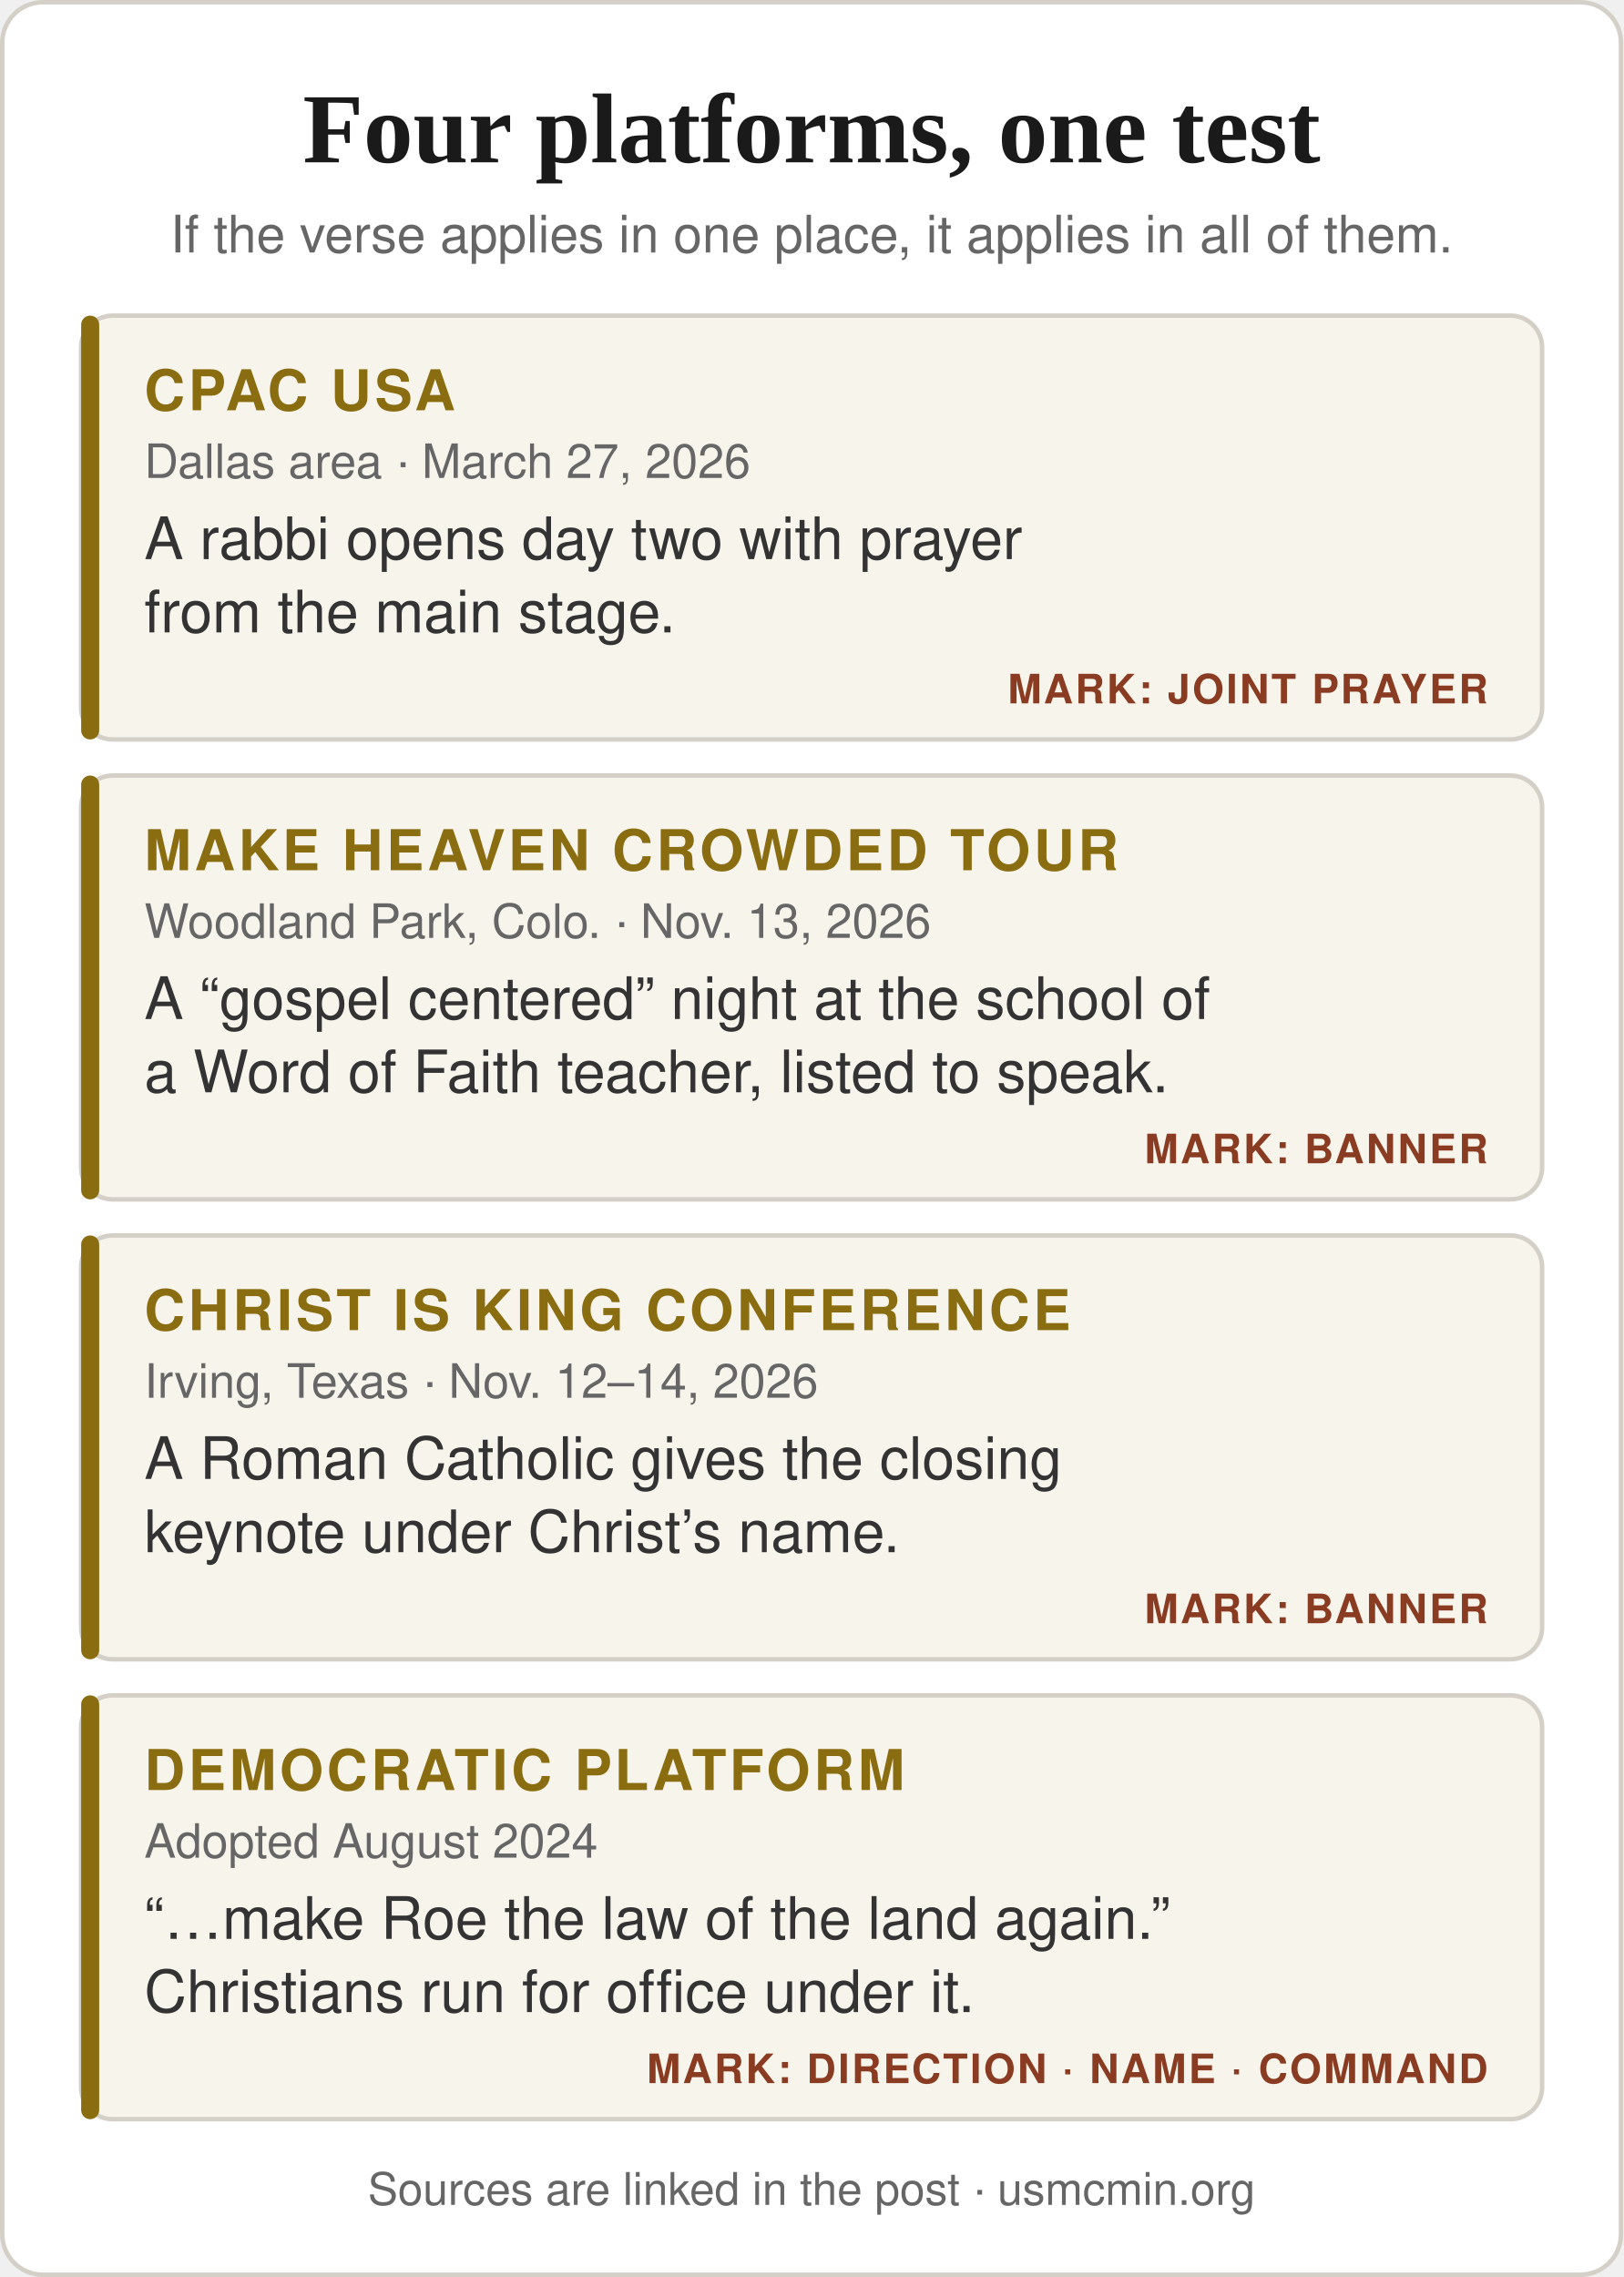
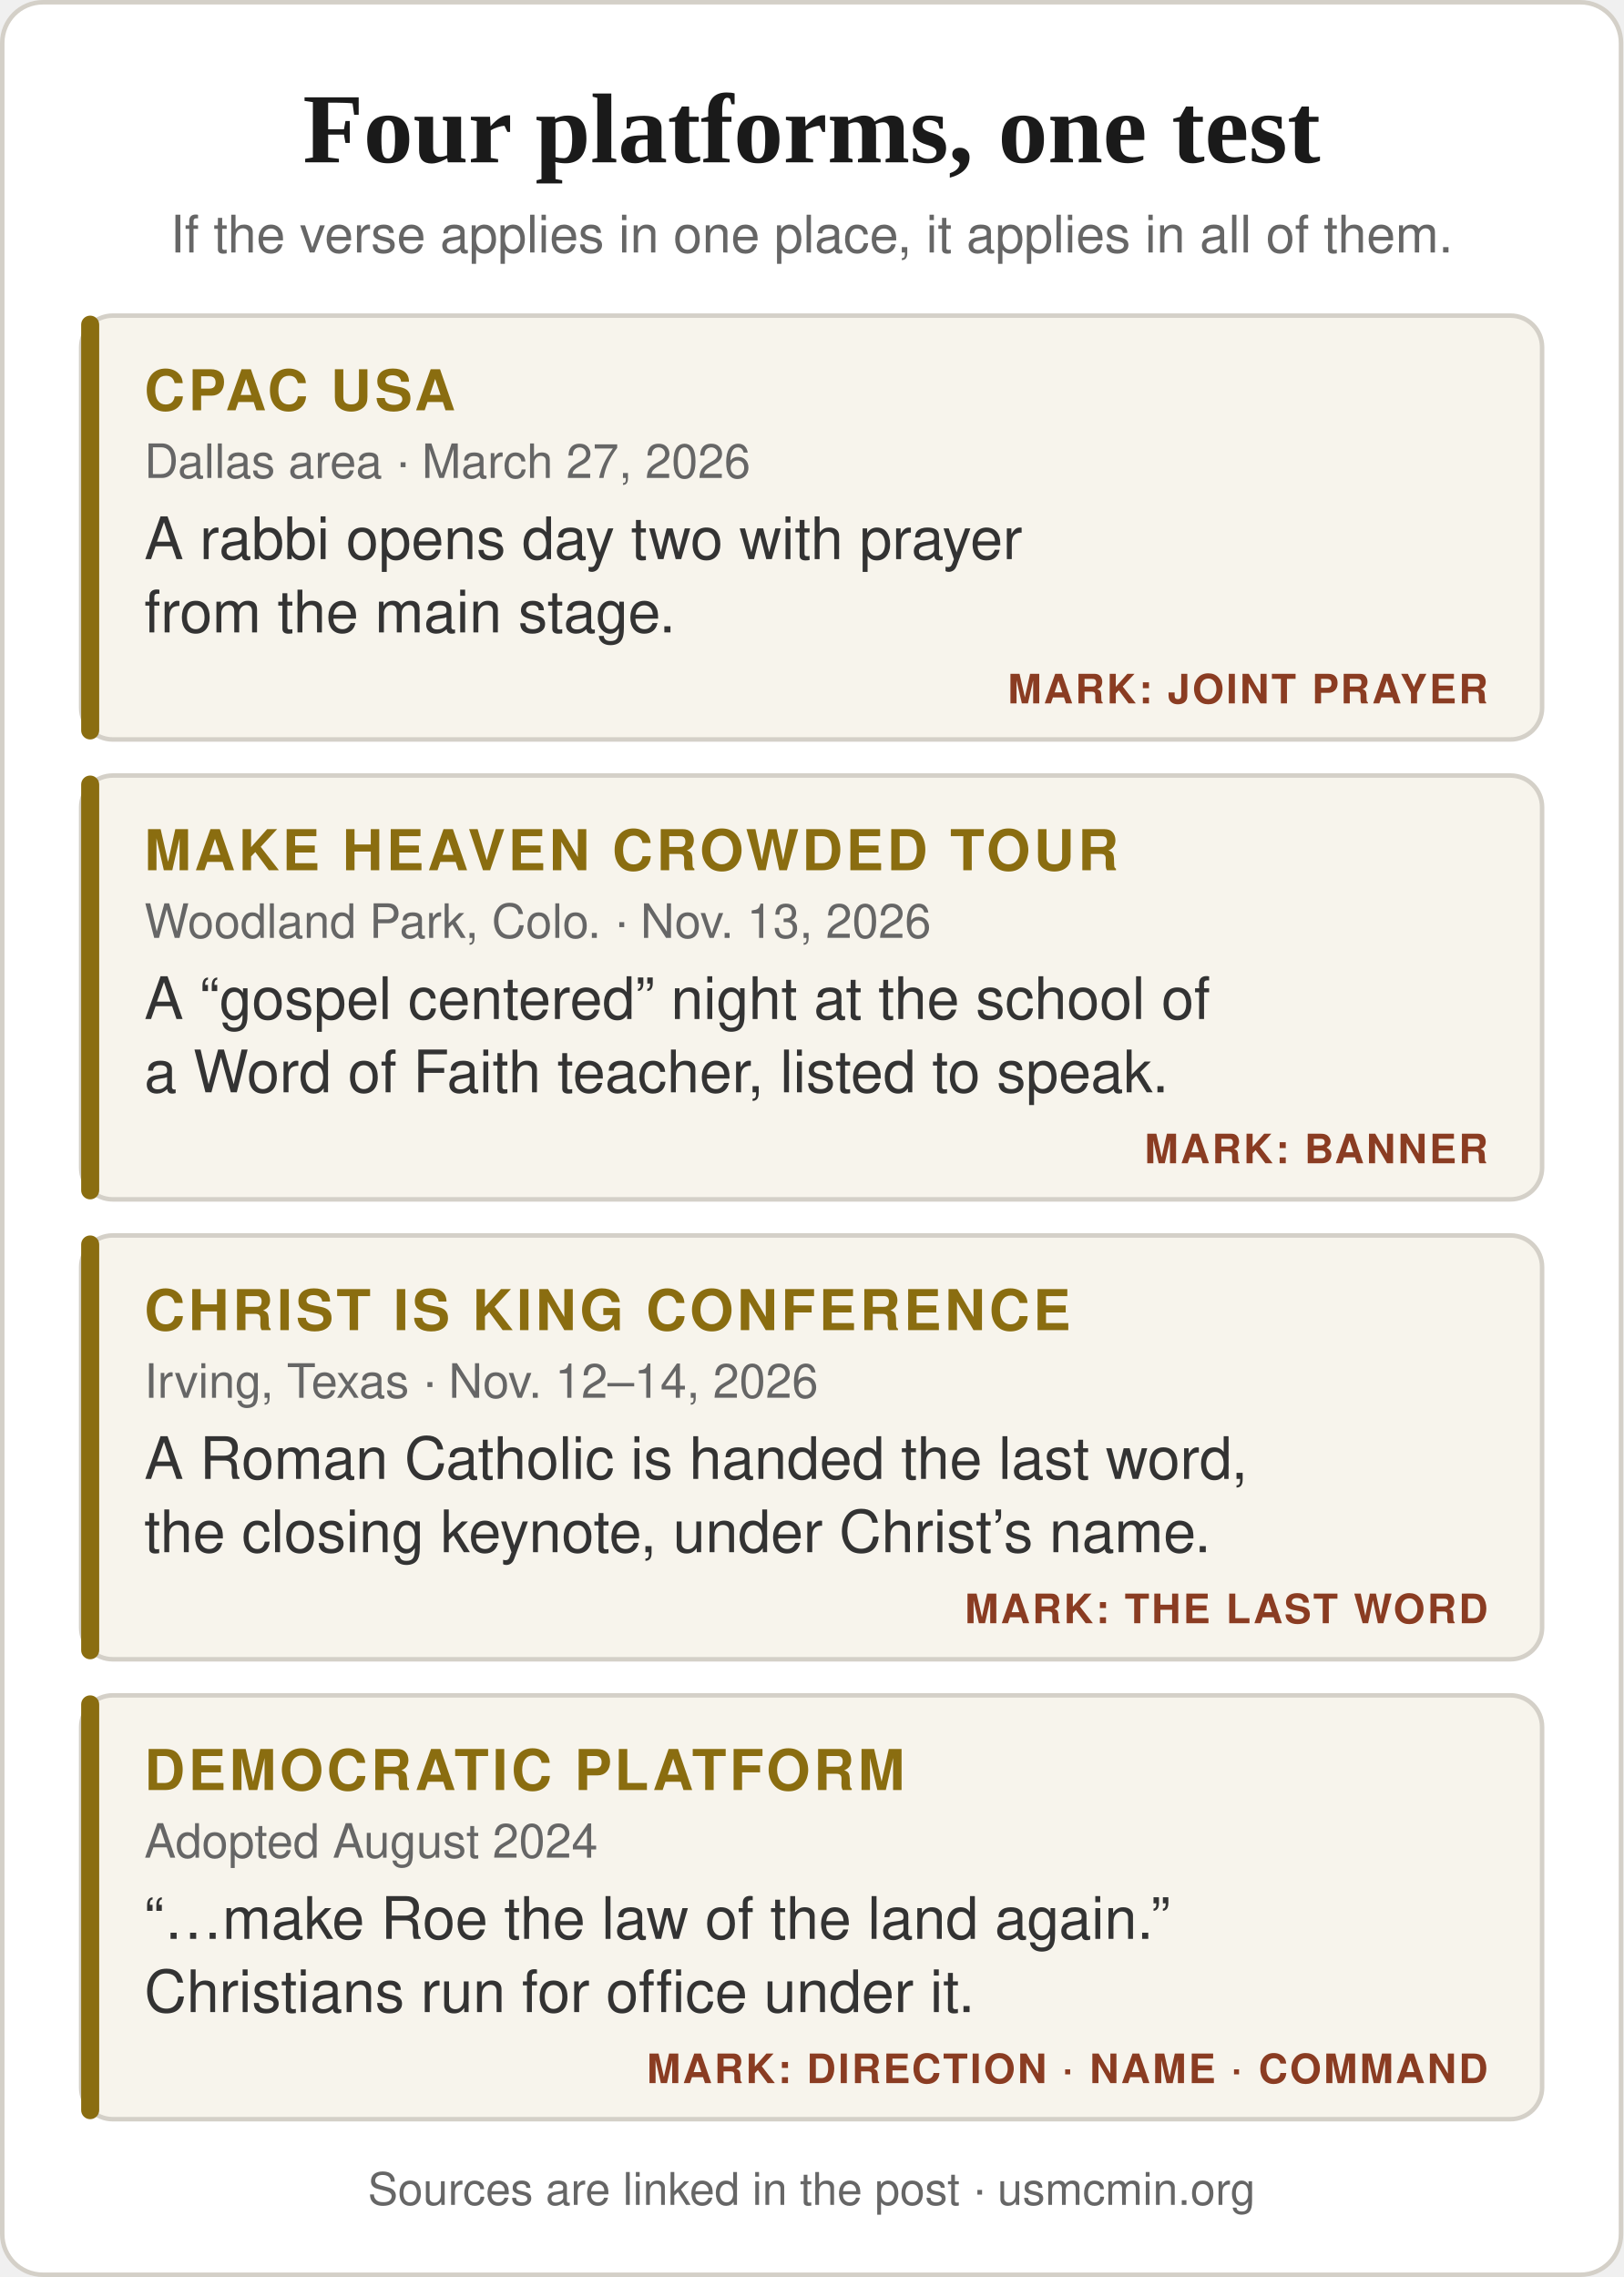
<svg xmlns="http://www.w3.org/2000/svg" viewBox="0 0 720 1010" width="720" height="1010" role="img" aria-labelledby="t d">
  <rect x="1" y="1" width="718" height="1008" rx="18" fill="#ffffff" stroke="#d4d0c8" stroke-width="2" />
  <text x="360" y="72" font-family="Georgia, 'Times New Roman', serif" font-size="44" font-weight="700" fill="#1a1a1a" text-anchor="middle">Four platforms, one test</text>
  <text x="360" y="112" font-family="-apple-system, 'Helvetica Neue', Helvetica, Arial, sans-serif" font-size="23" font-weight="400" fill="#666666" text-anchor="middle">If the verse applies in one place, it applies in all of them.</text>
  <rect x="36" y="140" width="648" height="188" rx="14" fill="#F7F4EC" stroke="#d4d0c8" stroke-width="2" />
  <rect x="36" y="140" width="8" height="188" rx="4" fill="#8a6d10" />
  <text x="64" y="182" font-family="-apple-system, 'Helvetica Neue', Helvetica, Arial, sans-serif" font-size="25" font-weight="700" fill="#8a6d10" text-anchor="start" letter-spacing="1.5">CPAC USA</text>
  <text x="64" y="212" font-family="-apple-system, 'Helvetica Neue', Helvetica, Arial, sans-serif" font-size="21" font-weight="400" fill="#666666" text-anchor="start">Dallas area · March 27, 2026</text>
  <text x="64" y="248.0" font-family="-apple-system, 'Helvetica Neue', Helvetica, Arial, sans-serif" font-size="26" font-weight="400" fill="#333333" text-anchor="start">A rabbi opens day two with prayer</text>
  <text x="64" y="280.5" font-family="-apple-system, 'Helvetica Neue', Helvetica, Arial, sans-serif" font-size="26" font-weight="400" fill="#333333" text-anchor="start">from the main stage.</text>
  <text x="660" y="312" font-family="-apple-system, 'Helvetica Neue', Helvetica, Arial, sans-serif" font-size="18" font-weight="700" fill="#8a3c22" text-anchor="end" letter-spacing="1">MARK: JOINT PRAYER</text>
  <rect x="36" y="344" width="648" height="188" rx="14" fill="#F7F4EC" stroke="#d4d0c8" stroke-width="2" />
  <rect x="36" y="344" width="8" height="188" rx="4" fill="#8a6d10" />
  <text x="64" y="386" font-family="-apple-system, 'Helvetica Neue', Helvetica, Arial, sans-serif" font-size="25" font-weight="700" fill="#8a6d10" text-anchor="start" letter-spacing="1.5">MAKE HEAVEN CROWDED TOUR</text>
  <text x="64" y="416" font-family="-apple-system, 'Helvetica Neue', Helvetica, Arial, sans-serif" font-size="21" font-weight="400" fill="#666666" text-anchor="start">Woodland Park, Colo. · Nov. 13, 2026</text>
  <text x="64" y="452.0" font-family="-apple-system, 'Helvetica Neue', Helvetica, Arial, sans-serif" font-size="26" font-weight="400" fill="#333333" text-anchor="start">A “gospel centered” night at the school of</text>
  <text x="64" y="484.5" font-family="-apple-system, 'Helvetica Neue', Helvetica, Arial, sans-serif" font-size="26" font-weight="400" fill="#333333" text-anchor="start">a Word of Faith teacher, listed to speak.</text>
  <text x="660" y="516" font-family="-apple-system, 'Helvetica Neue', Helvetica, Arial, sans-serif" font-size="18" font-weight="700" fill="#8a3c22" text-anchor="end" letter-spacing="1">MARK: BANNER</text>
  <rect x="36" y="548" width="648" height="188" rx="14" fill="#F7F4EC" stroke="#d4d0c8" stroke-width="2" />
  <rect x="36" y="548" width="8" height="188" rx="4" fill="#8a6d10" />
  <text x="64" y="590" font-family="-apple-system, 'Helvetica Neue', Helvetica, Arial, sans-serif" font-size="25" font-weight="700" fill="#8a6d10" text-anchor="start" letter-spacing="1.5">CHRIST IS KING CONFERENCE</text>
  <text x="64" y="620" font-family="-apple-system, 'Helvetica Neue', Helvetica, Arial, sans-serif" font-size="21" font-weight="400" fill="#666666" text-anchor="start">Irving, Texas · Nov. 12–14, 2026</text>
-   <text x="64" y="656.0" font-family="-apple-system, 'Helvetica Neue', Helvetica, Arial, sans-serif" font-size="26" font-weight="400" fill="#333333" text-anchor="start">A Roman Catholic gives the closing</text>
-   <text x="64" y="688.5" font-family="-apple-system, 'Helvetica Neue', Helvetica, Arial, sans-serif" font-size="26" font-weight="400" fill="#333333" text-anchor="start">keynote under Christ’s name.</text>
-   <text x="660" y="720" font-family="-apple-system, 'Helvetica Neue', Helvetica, Arial, sans-serif" font-size="18" font-weight="700" fill="#8a3c22" text-anchor="end" letter-spacing="1">MARK: BANNER</text>
+   <text x="64" y="656.0" font-family="-apple-system, 'Helvetica Neue', Helvetica, Arial, sans-serif" font-size="26" font-weight="400" fill="#333333" text-anchor="start">A Roman Catholic is handed the last word,</text>
+   <text x="64" y="688.5" font-family="-apple-system, 'Helvetica Neue', Helvetica, Arial, sans-serif" font-size="26" font-weight="400" fill="#333333" text-anchor="start">the closing keynote, under Christ’s name.</text>
+   <text x="660" y="720" font-family="-apple-system, 'Helvetica Neue', Helvetica, Arial, sans-serif" font-size="18" font-weight="700" fill="#8a3c22" text-anchor="end" letter-spacing="1">MARK: THE LAST WORD</text>
  <rect x="36" y="752" width="648" height="188" rx="14" fill="#F7F4EC" stroke="#d4d0c8" stroke-width="2" />
  <rect x="36" y="752" width="8" height="188" rx="4" fill="#8a6d10" />
  <text x="64" y="794" font-family="-apple-system, 'Helvetica Neue', Helvetica, Arial, sans-serif" font-size="25" font-weight="700" fill="#8a6d10" text-anchor="start" letter-spacing="1.5">DEMOCRATIC PLATFORM</text>
  <text x="64" y="824" font-family="-apple-system, 'Helvetica Neue', Helvetica, Arial, sans-serif" font-size="21" font-weight="400" fill="#666666" text-anchor="start">Adopted August 2024</text>
  <text x="64" y="860.0" font-family="-apple-system, 'Helvetica Neue', Helvetica, Arial, sans-serif" font-size="26" font-weight="400" fill="#333333" text-anchor="start">“…make Roe the law of the land again.”</text>
  <text x="64" y="892.5" font-family="-apple-system, 'Helvetica Neue', Helvetica, Arial, sans-serif" font-size="26" font-weight="400" fill="#333333" text-anchor="start">Christians run for office under it.</text>
  <text x="660" y="924" font-family="-apple-system, 'Helvetica Neue', Helvetica, Arial, sans-serif" font-size="18" font-weight="700" fill="#8a3c22" text-anchor="end" letter-spacing="1">MARK: DIRECTION · NAME · COMMAND</text>
  <text x="360" y="978" font-family="-apple-system, 'Helvetica Neue', Helvetica, Arial, sans-serif" font-size="20" font-weight="400" fill="#666666" text-anchor="middle">Sources are linked in the post  ·  usmcmin.org</text>
</svg>
